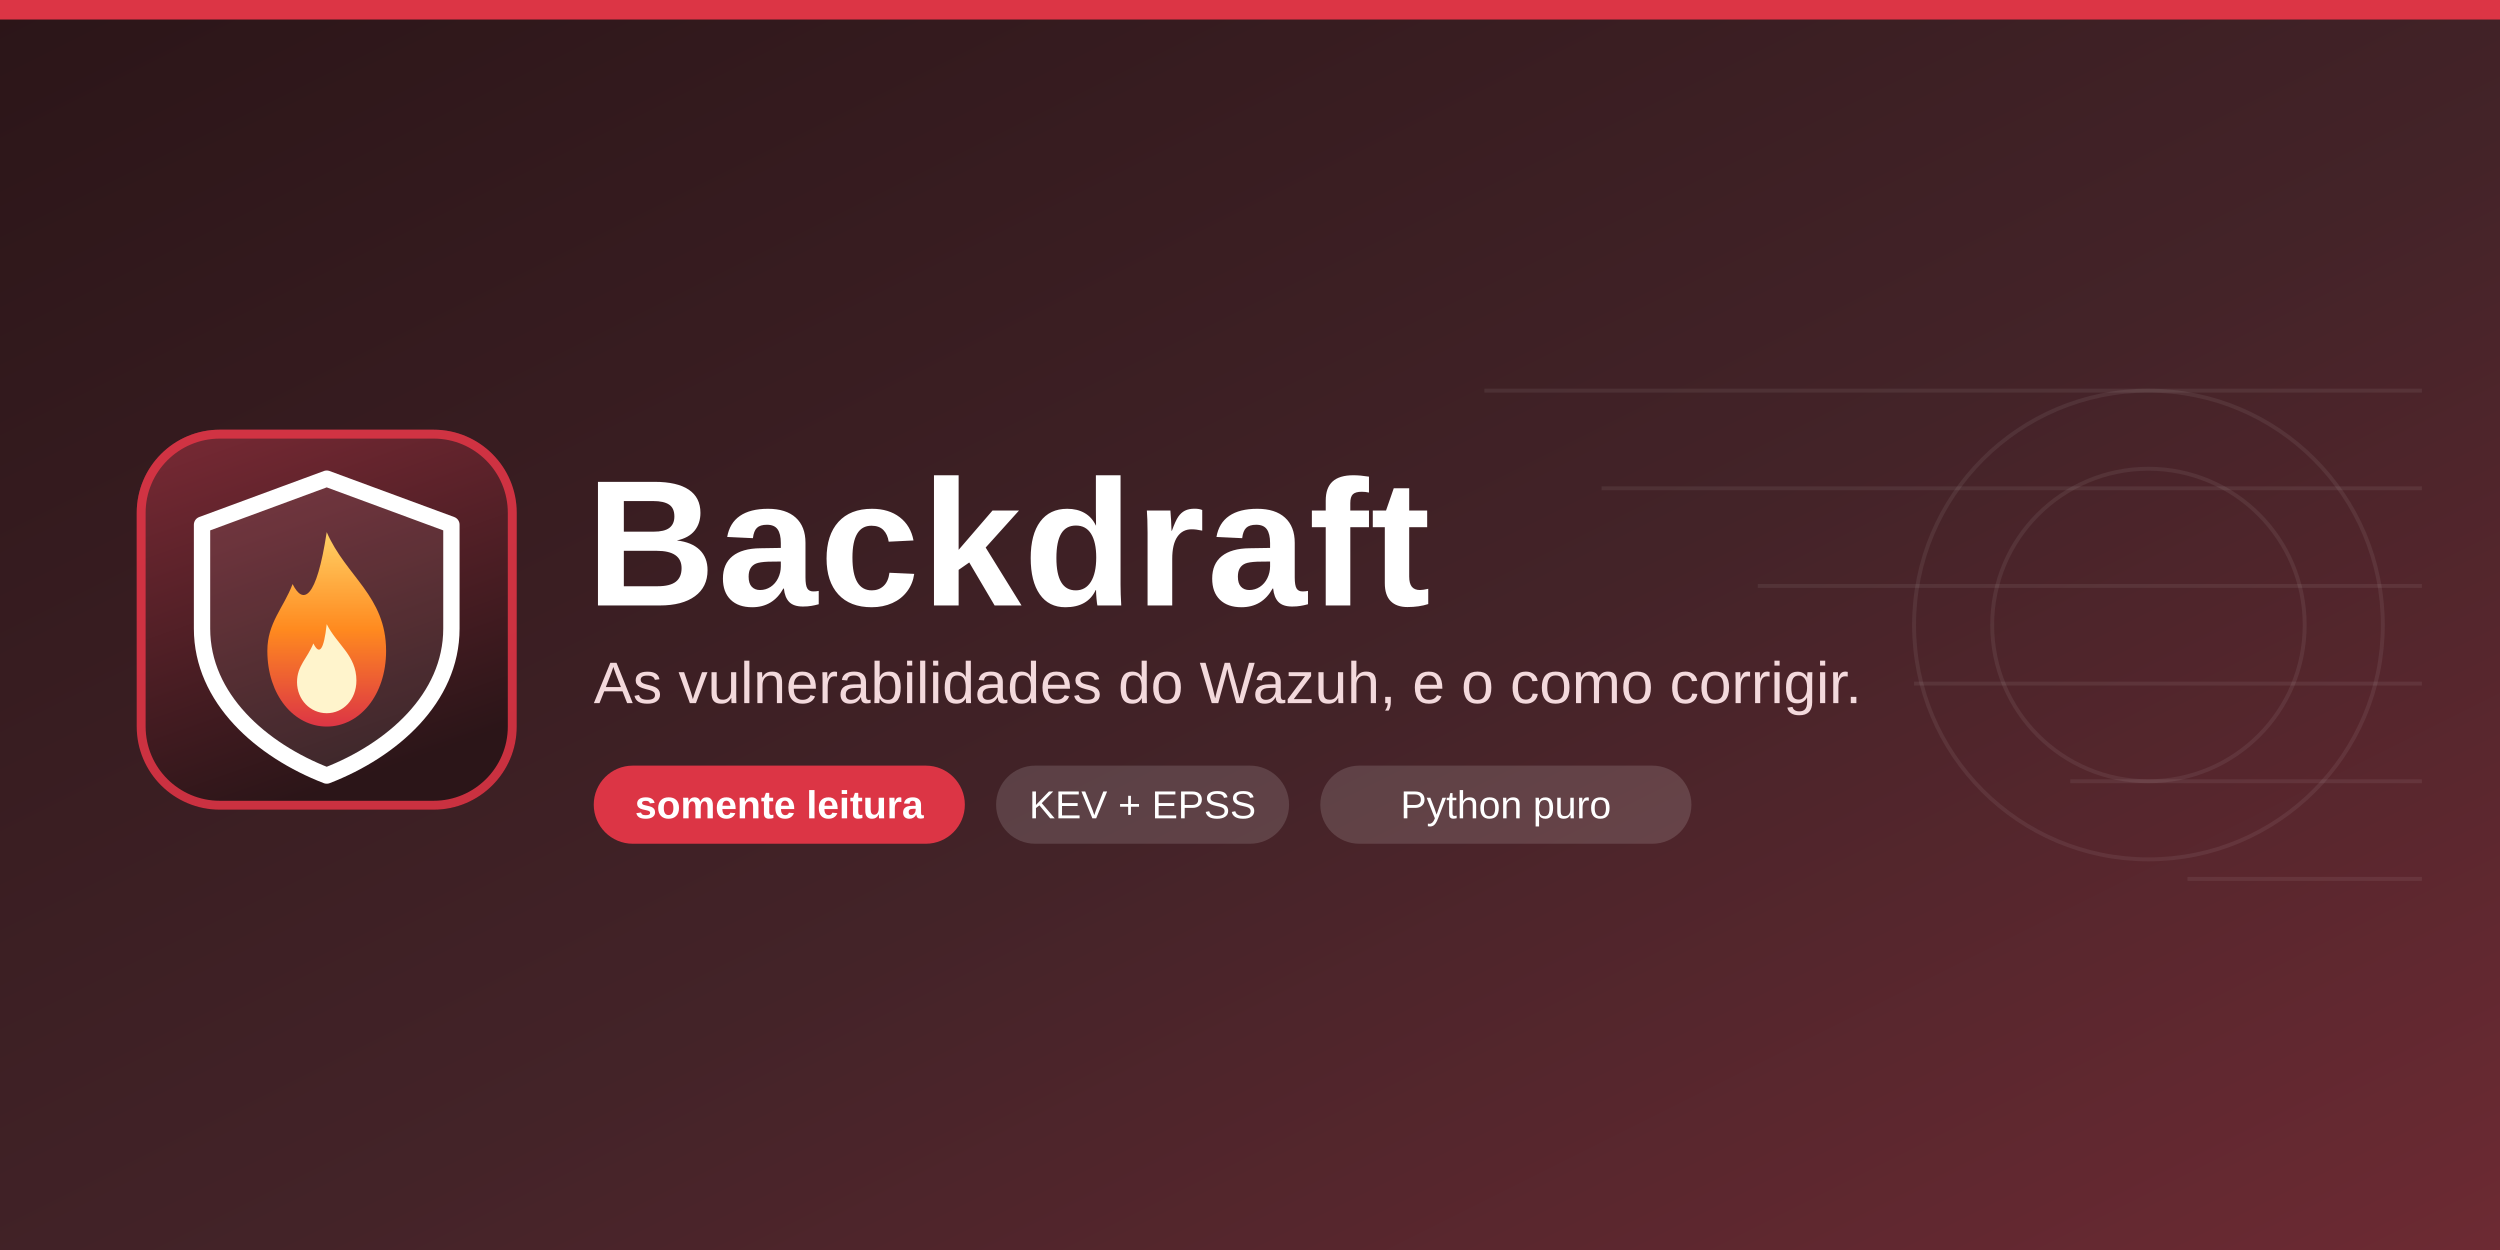
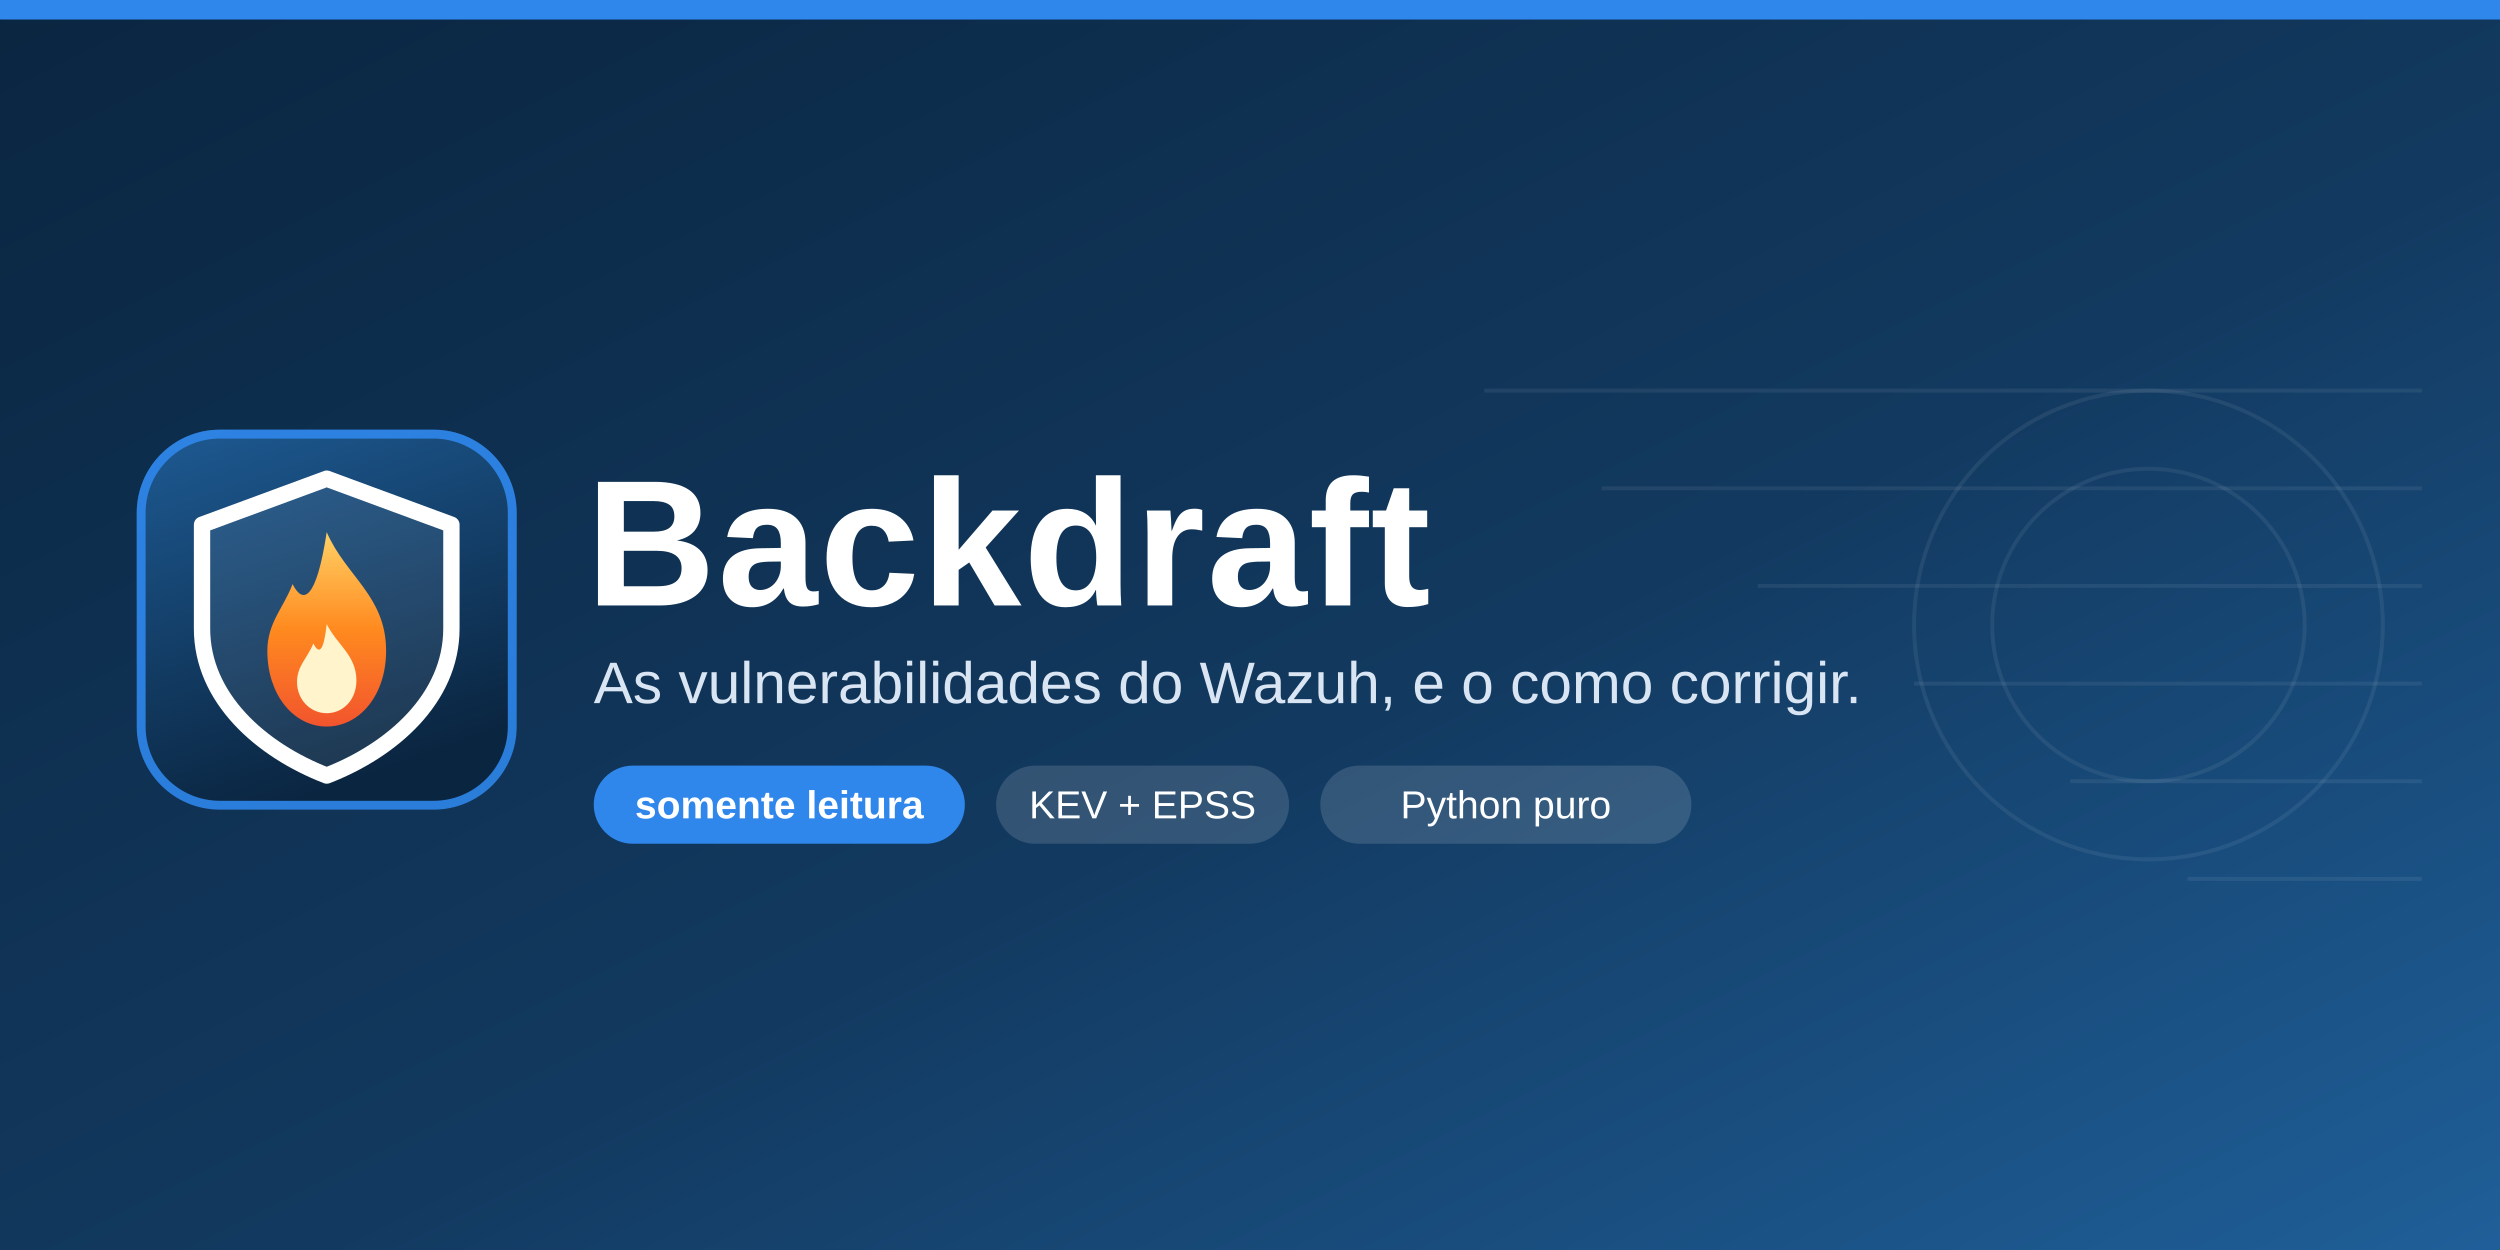
<svg xmlns="http://www.w3.org/2000/svg" viewBox="0 0 1280 640" width="1280" height="640">
  <defs>
    <linearGradient id="bg" x1="0" y1="0" x2="1" y2="1">
-       <stop offset="0" stop-color="#2b1518" />
-       <stop offset="0.55" stop-color="#432328" />
-       <stop offset="1" stop-color="#6d2a33" />
+       <stop offset="0" stop-color="#0a2540" />
+       <stop offset="0.55" stop-color="#12395f" />
+       <stop offset="1" stop-color="#1f5f99" />
    </linearGradient>
    <linearGradient id="tile" x1="0" y1="0" x2="0.35" y2="1">
-       <stop offset="0" stop-color="#7a2a35" />
-       <stop offset="1" stop-color="#2b1518" />
+       <stop offset="0" stop-color="#1e5b94" />
+       <stop offset="1" stop-color="#0a2540" />
    </linearGradient>
    <linearGradient id="fire" x1="0" y1="0" x2="0" y2="1">
      <stop offset="0" stop-color="#ffd166" />
      <stop offset="0.5" stop-color="#ff8a1f" />
-       <stop offset="1" stop-color="#DC3545" />
+       <stop offset="1" stop-color="#f2542d" />
    </linearGradient>
  </defs>
  <rect width="1280" height="640" fill="url(#bg)" />
-   <rect width="1280" height="10" fill="#DC3545" />
+   <rect width="1280" height="10" fill="#2f86eb" />
  <g transform="translate(0,160)">
    <g fill="none" stroke="#ffffff" stroke-opacity="0.07" stroke-width="2">
      <path d="M760 40 H1240 M820 90 H1240 M900 140 H1240 M980 190 H1240 M1060 240 H1240 M1120 290 H1240" />
      <circle cx="1100" cy="160" r="120" />
      <circle cx="1100" cy="160" r="80" />
    </g>
    <g transform="translate(70,60) scale(0.38)">
      <rect width="512" height="512" rx="112" fill="url(#tile)" />
-       <rect x="6" y="6" width="500" height="500" rx="106" fill="none" stroke="#DC3545" stroke-width="12" stroke-opacity="0.9" />
+       <rect x="6" y="6" width="500" height="500" rx="106" fill="none" stroke="#2f86eb" stroke-width="12" stroke-opacity="0.9" />
      <path d="M256 66 L424 128 V268 C424 362 344 432 256 466 C168 432 88 362 88 268 V128 Z" fill="#fff" fill-opacity="0.08" stroke="#fff" stroke-width="22" stroke-linejoin="round" />
      <path d="M256 138 C282 198 336 224 336 298 C336 358 300 400 256 400 C212 400 176 358 176 298 C176 260 198 240 210 208 C224 236 242 230 256 138 Z" fill="url(#fire)" />
      <path d="M256 262 C270 290 296 304 296 338 C296 364 278 382 256 382 C234 382 216 364 216 340 C216 318 230 308 238 288 C246 304 252 298 256 262 Z" fill="#fff4cc" />
    </g>
    <text x="300" y="150" font-family="Segoe UI, system-ui, Arial, sans-serif" font-size="92" font-weight="700" fill="#ffffff" letter-spacing="1">Backdraft</text>
-     <text x="304" y="200" font-family="Segoe UI, system-ui, Arial, sans-serif" font-size="30" fill="#f3d9dc">As vulnerabilidades do Wazuh, e o como corrigir.</text>
+     <text x="304" y="200" font-family="Segoe UI, system-ui, Arial, sans-serif" font-size="30" fill="#d9e5f3">As vulnerabilidades do Wazuh, e o como corrigir.</text>
    <g font-family="Segoe UI, system-ui, Arial, sans-serif" font-size="20" fill="#ffffff">
-       <rect x="304" y="232" width="190" height="40" rx="20" fill="#DC3545" />
+       <rect x="304" y="232" width="190" height="40" rx="20" fill="#2f86eb" />
      <text x="399" y="259" text-anchor="middle" font-weight="600">somente leitura</text>
      <rect x="510" y="232" width="150" height="40" rx="20" fill="#ffffff" fill-opacity="0.14" />
      <text x="585" y="259" text-anchor="middle">KEV + EPSS</text>
      <rect x="676" y="232" width="190" height="40" rx="20" fill="#ffffff" fill-opacity="0.14" />
      <text x="771" y="259" text-anchor="middle">Python puro</text>
    </g>
  </g>
</svg>
